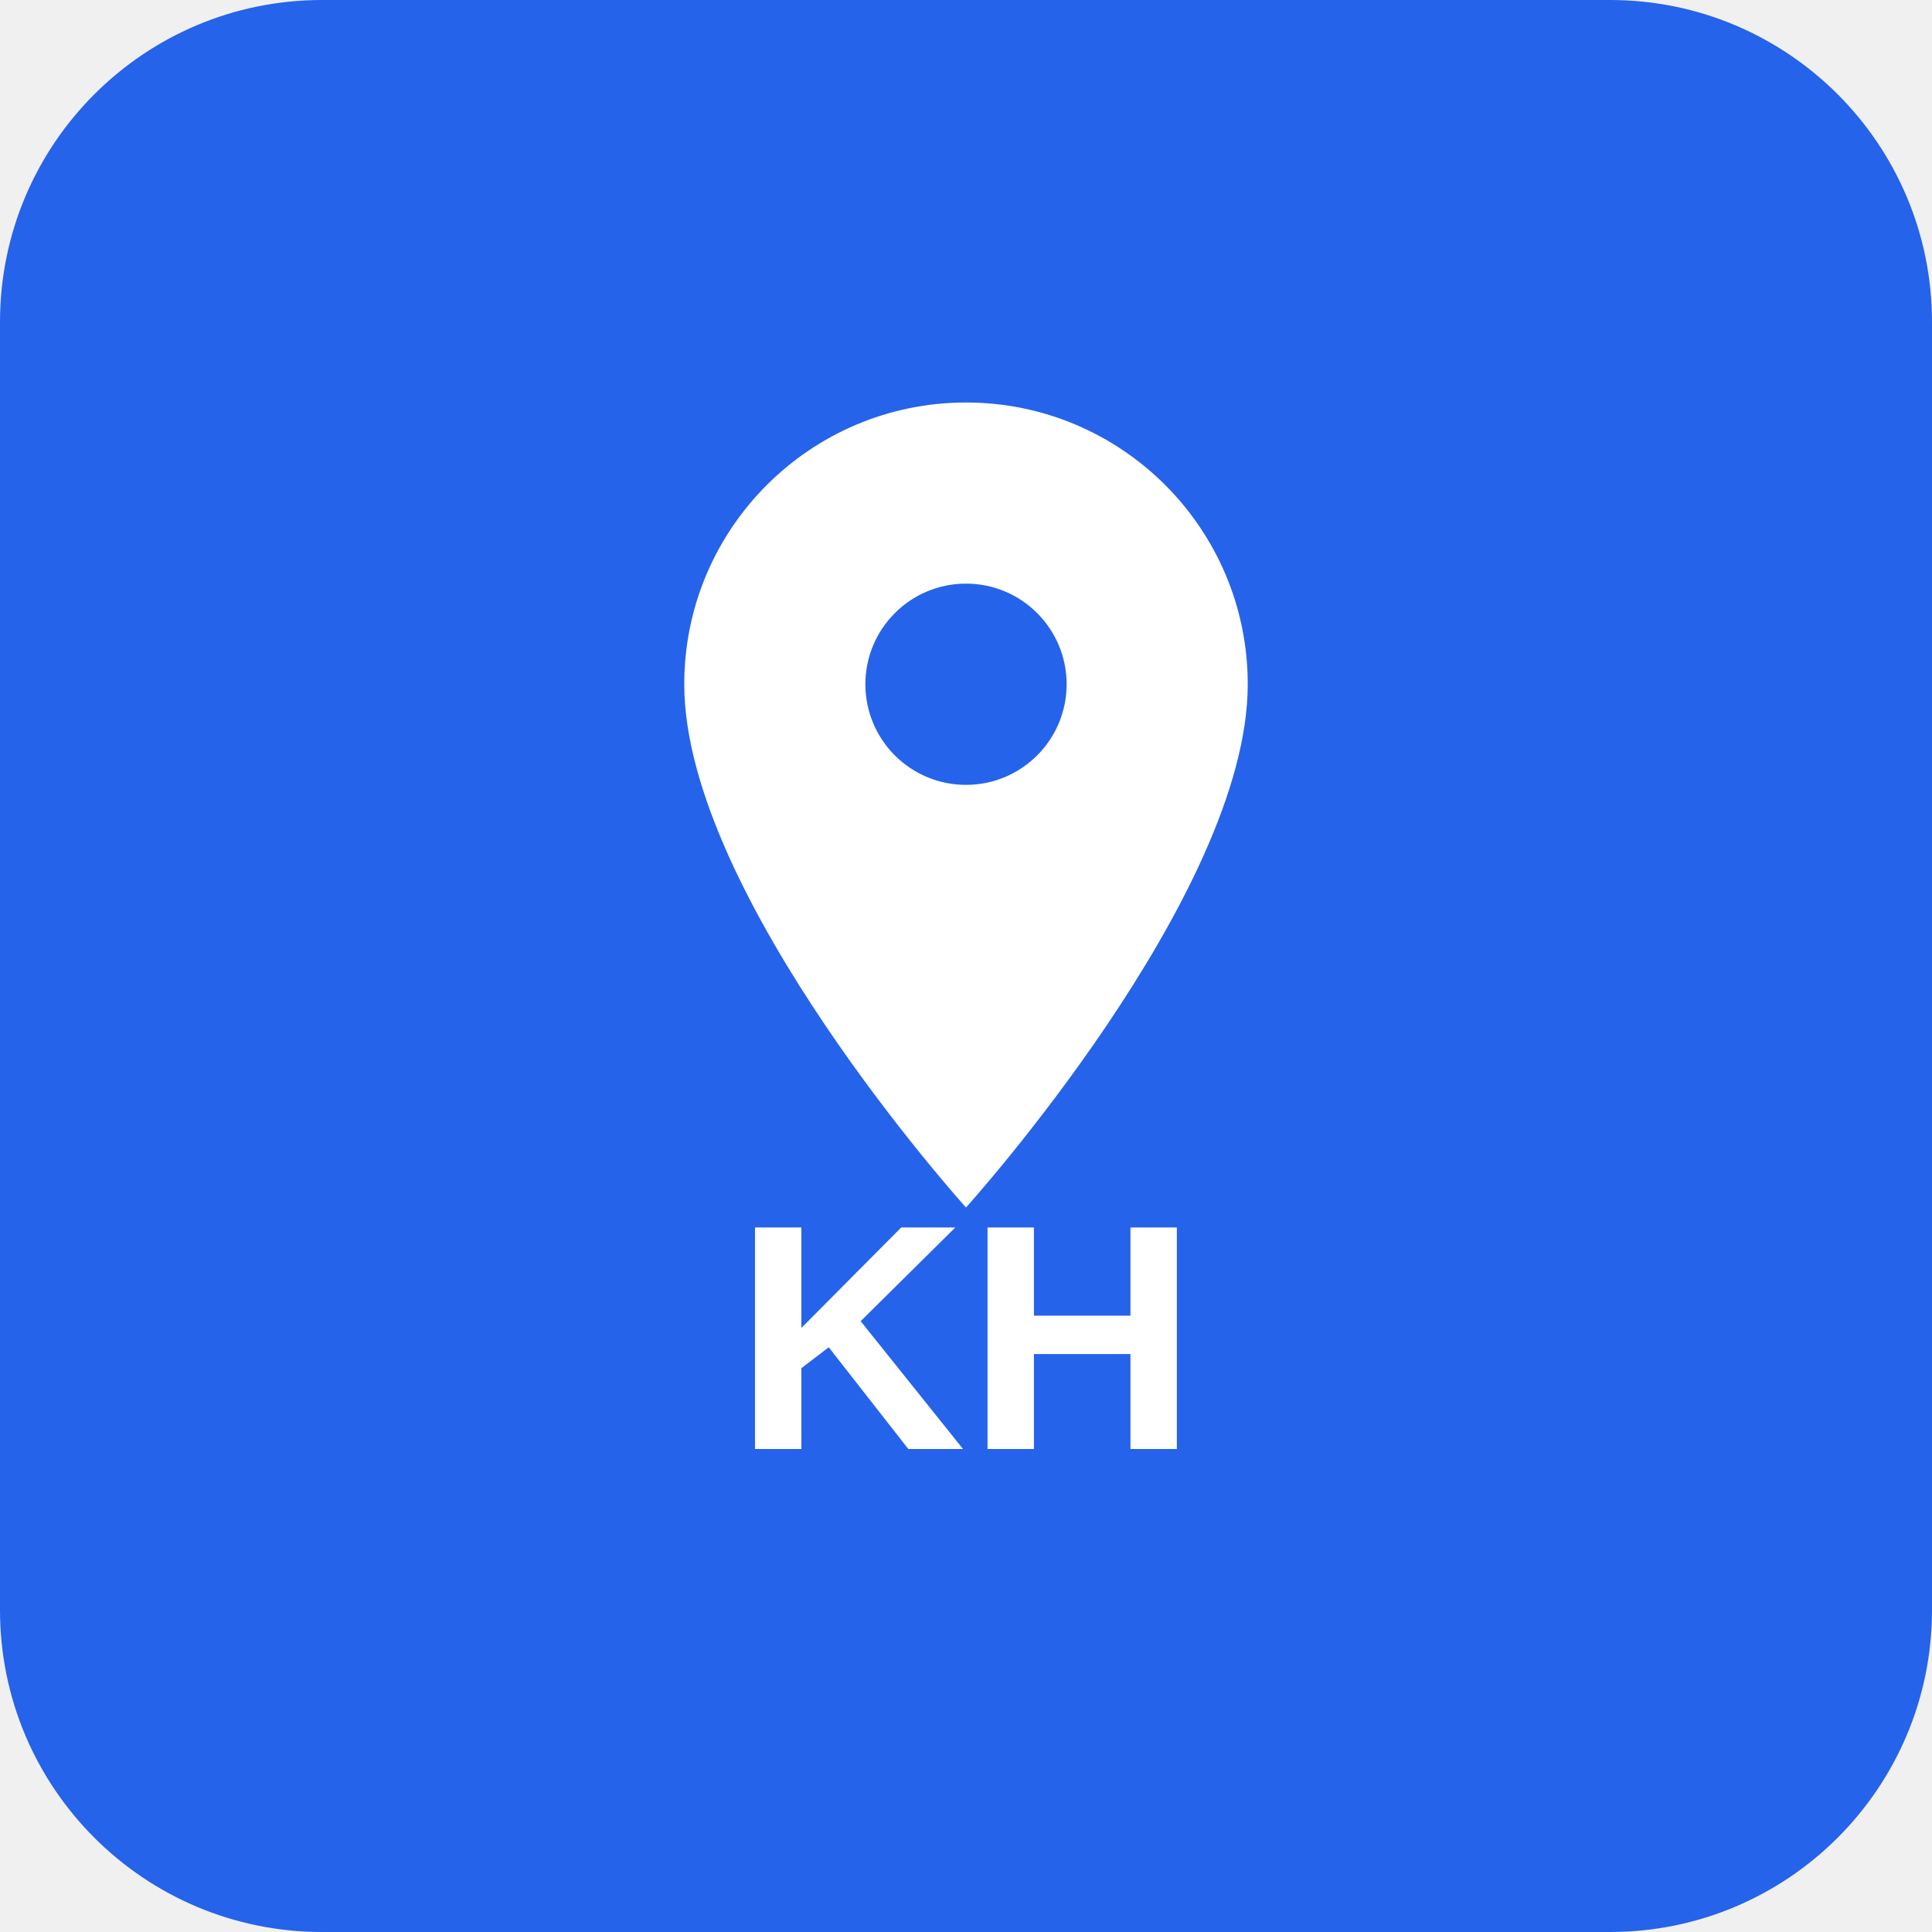
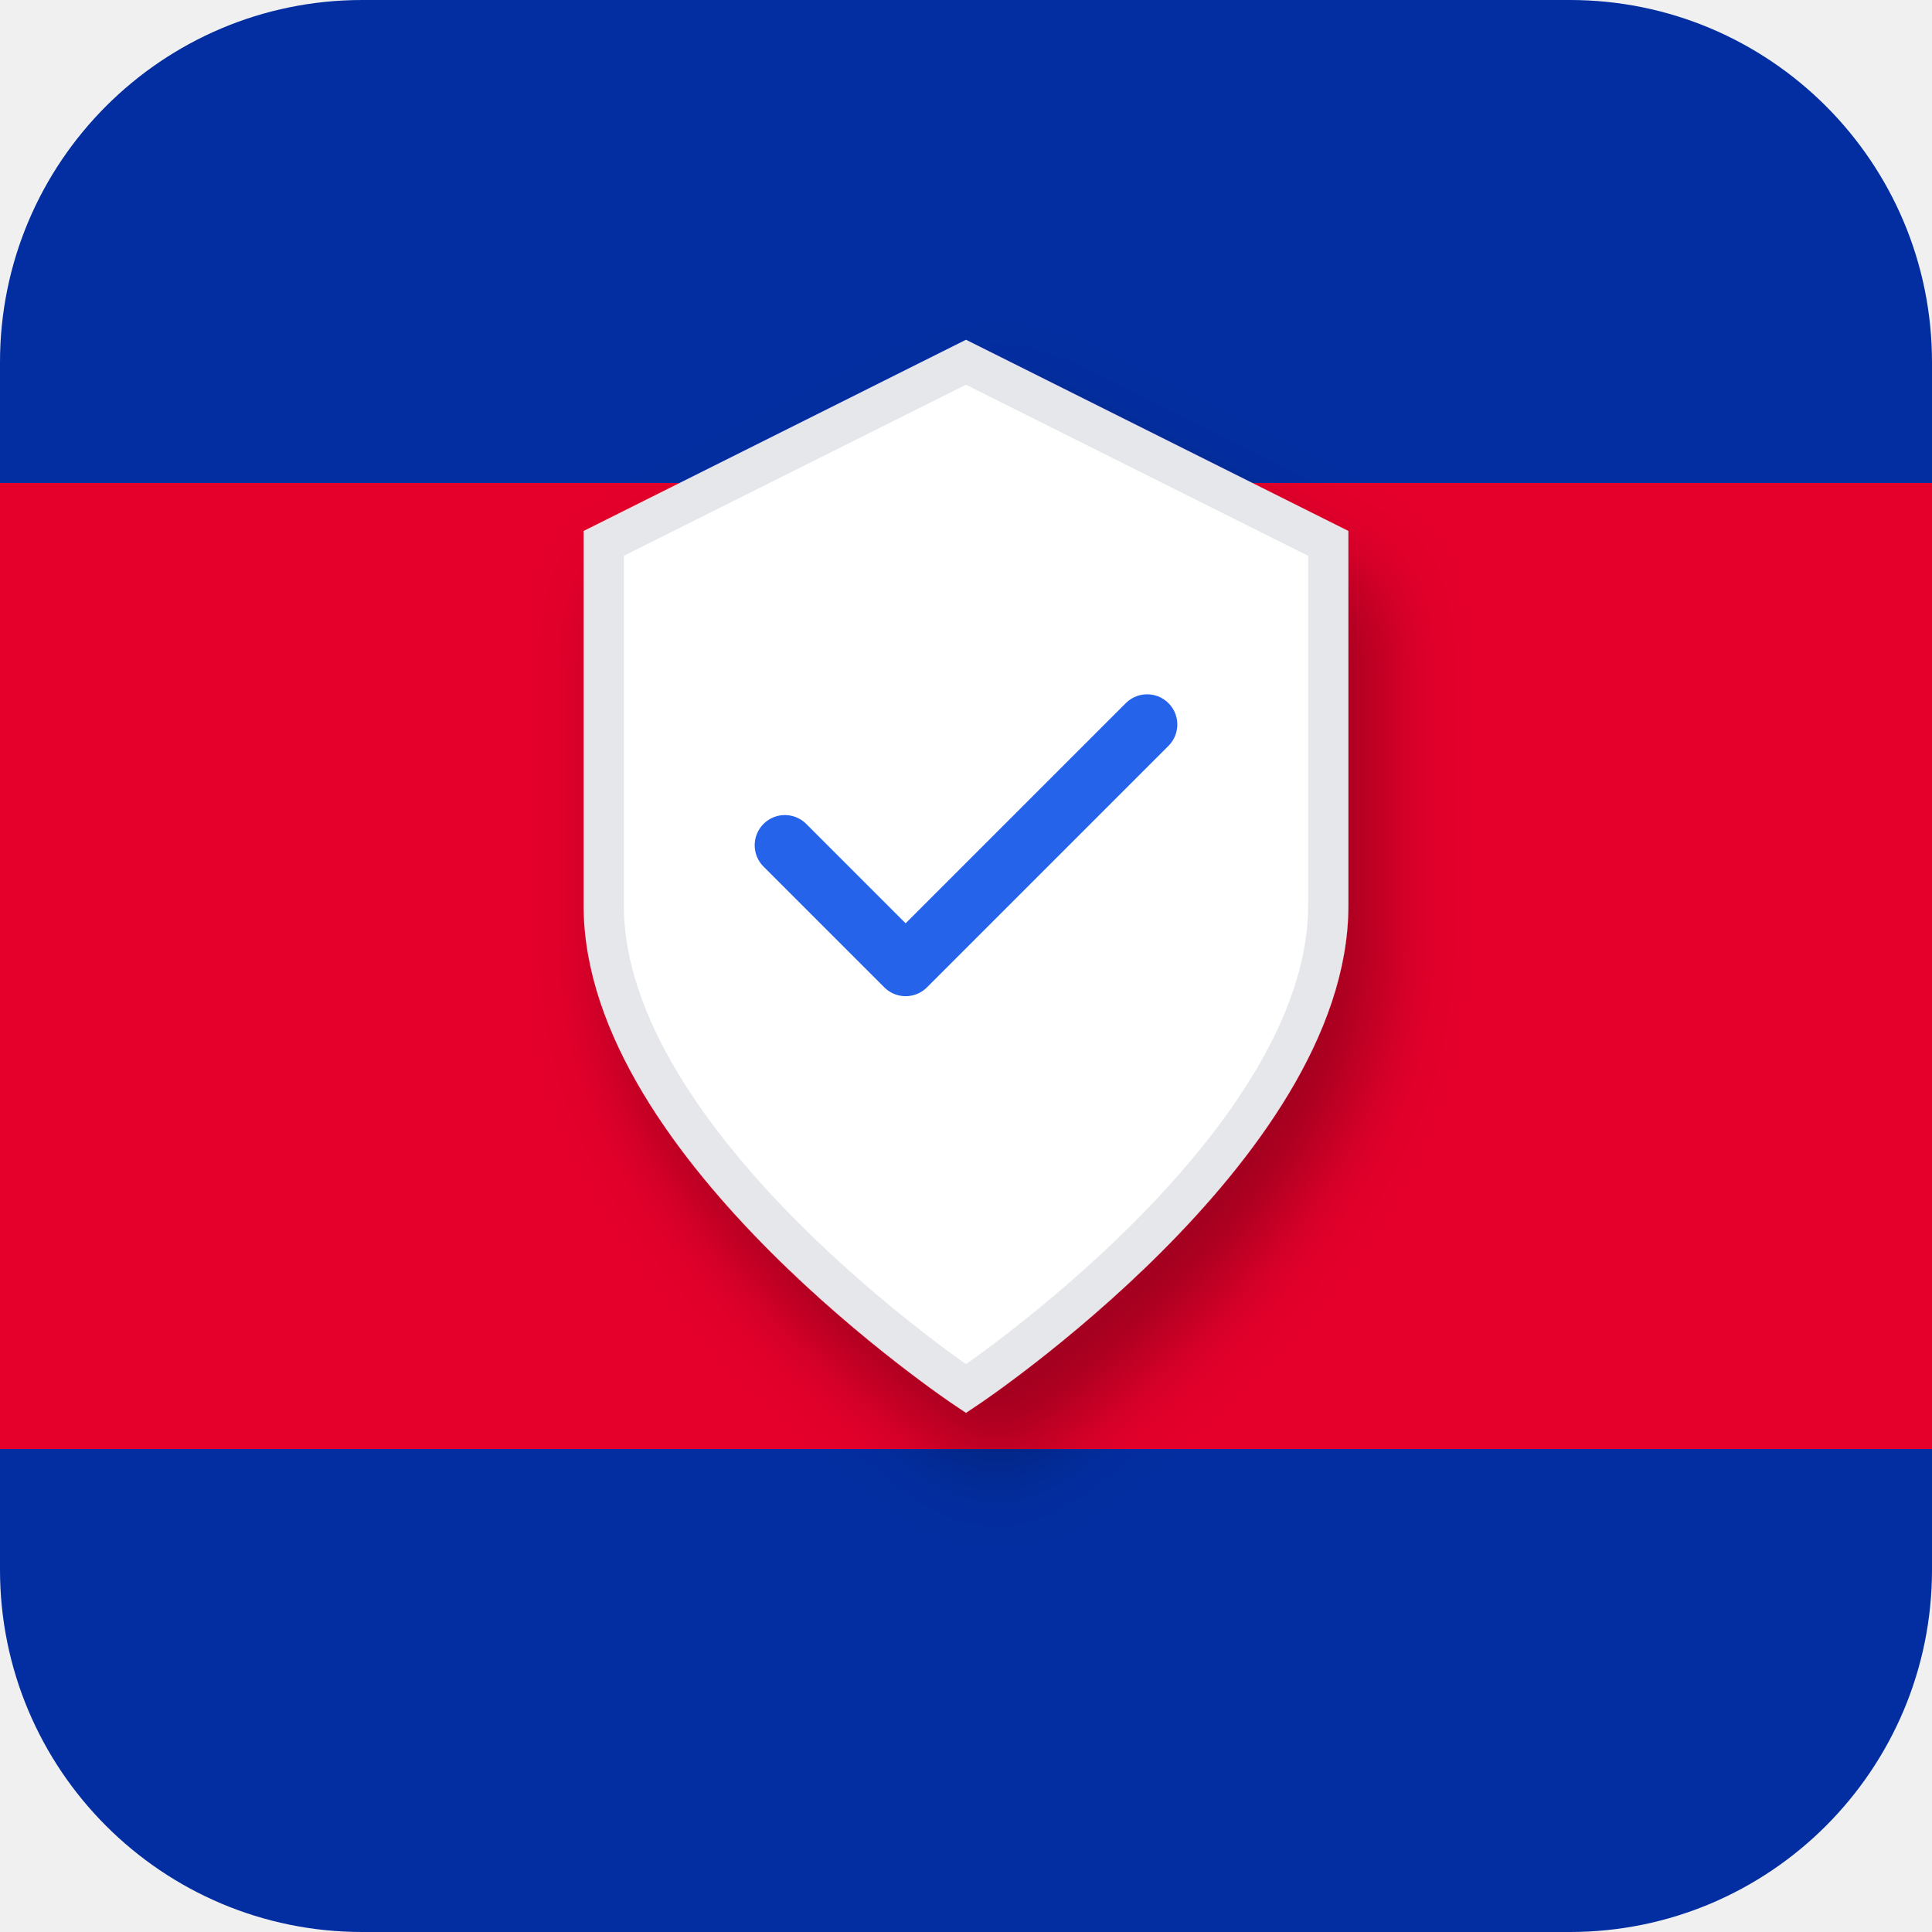
<svg xmlns="http://www.w3.org/2000/svg" width="192" height="192" viewBox="0 0 192 192" fill="none">
-   <rect width="192" height="192" rx="32" fill="#2563eb" />
-   <g transform="translate(32, 32)">
-     <path d="M64 8C48.54 8 36 20.54 36 36c0 21 28 52 28 52s28-31 28-52c0-15.46-12.54-28-28-28z" fill="white" />
-     <circle cx="64" cy="36" r="10" fill="#2563eb" />
-     <text x="64" y="112" text-anchor="middle" fill="white" font-family="Arial, sans-serif" font-size="32" font-weight="bold">KH</text>
-   </g>
+   <defs>
+     <filter id="shadow192" x="-20%" y="-20%" width="140%" height="140%">
+       <feDropShadow dx="3" dy="6" stdDeviation="4" flood-color="#000000" flood-opacity="0.3" />
+     </filter>
+   </defs>
+   <rect width="192" height="192" rx="36" ry="36" fill="#032EA1" />
+   <rect x="0" y="48" width="192" height="48" fill="#E4002B" />
+   <rect x="0" y="96" width="192" height="48" fill="#E4002B" />
+   <path d="M96 36L60 54v36c0 24 36 48 36 48s36-24 36-48v-36L96 36z" fill="white" stroke="#E5E7EB" stroke-width="4" filter="url(#shadow192)" />
+   <path d="M78 84L90 96L114 72" stroke="#2563EB" stroke-width="6" fill="none" stroke-linecap="round" stroke-linejoin="round" />
</svg>
